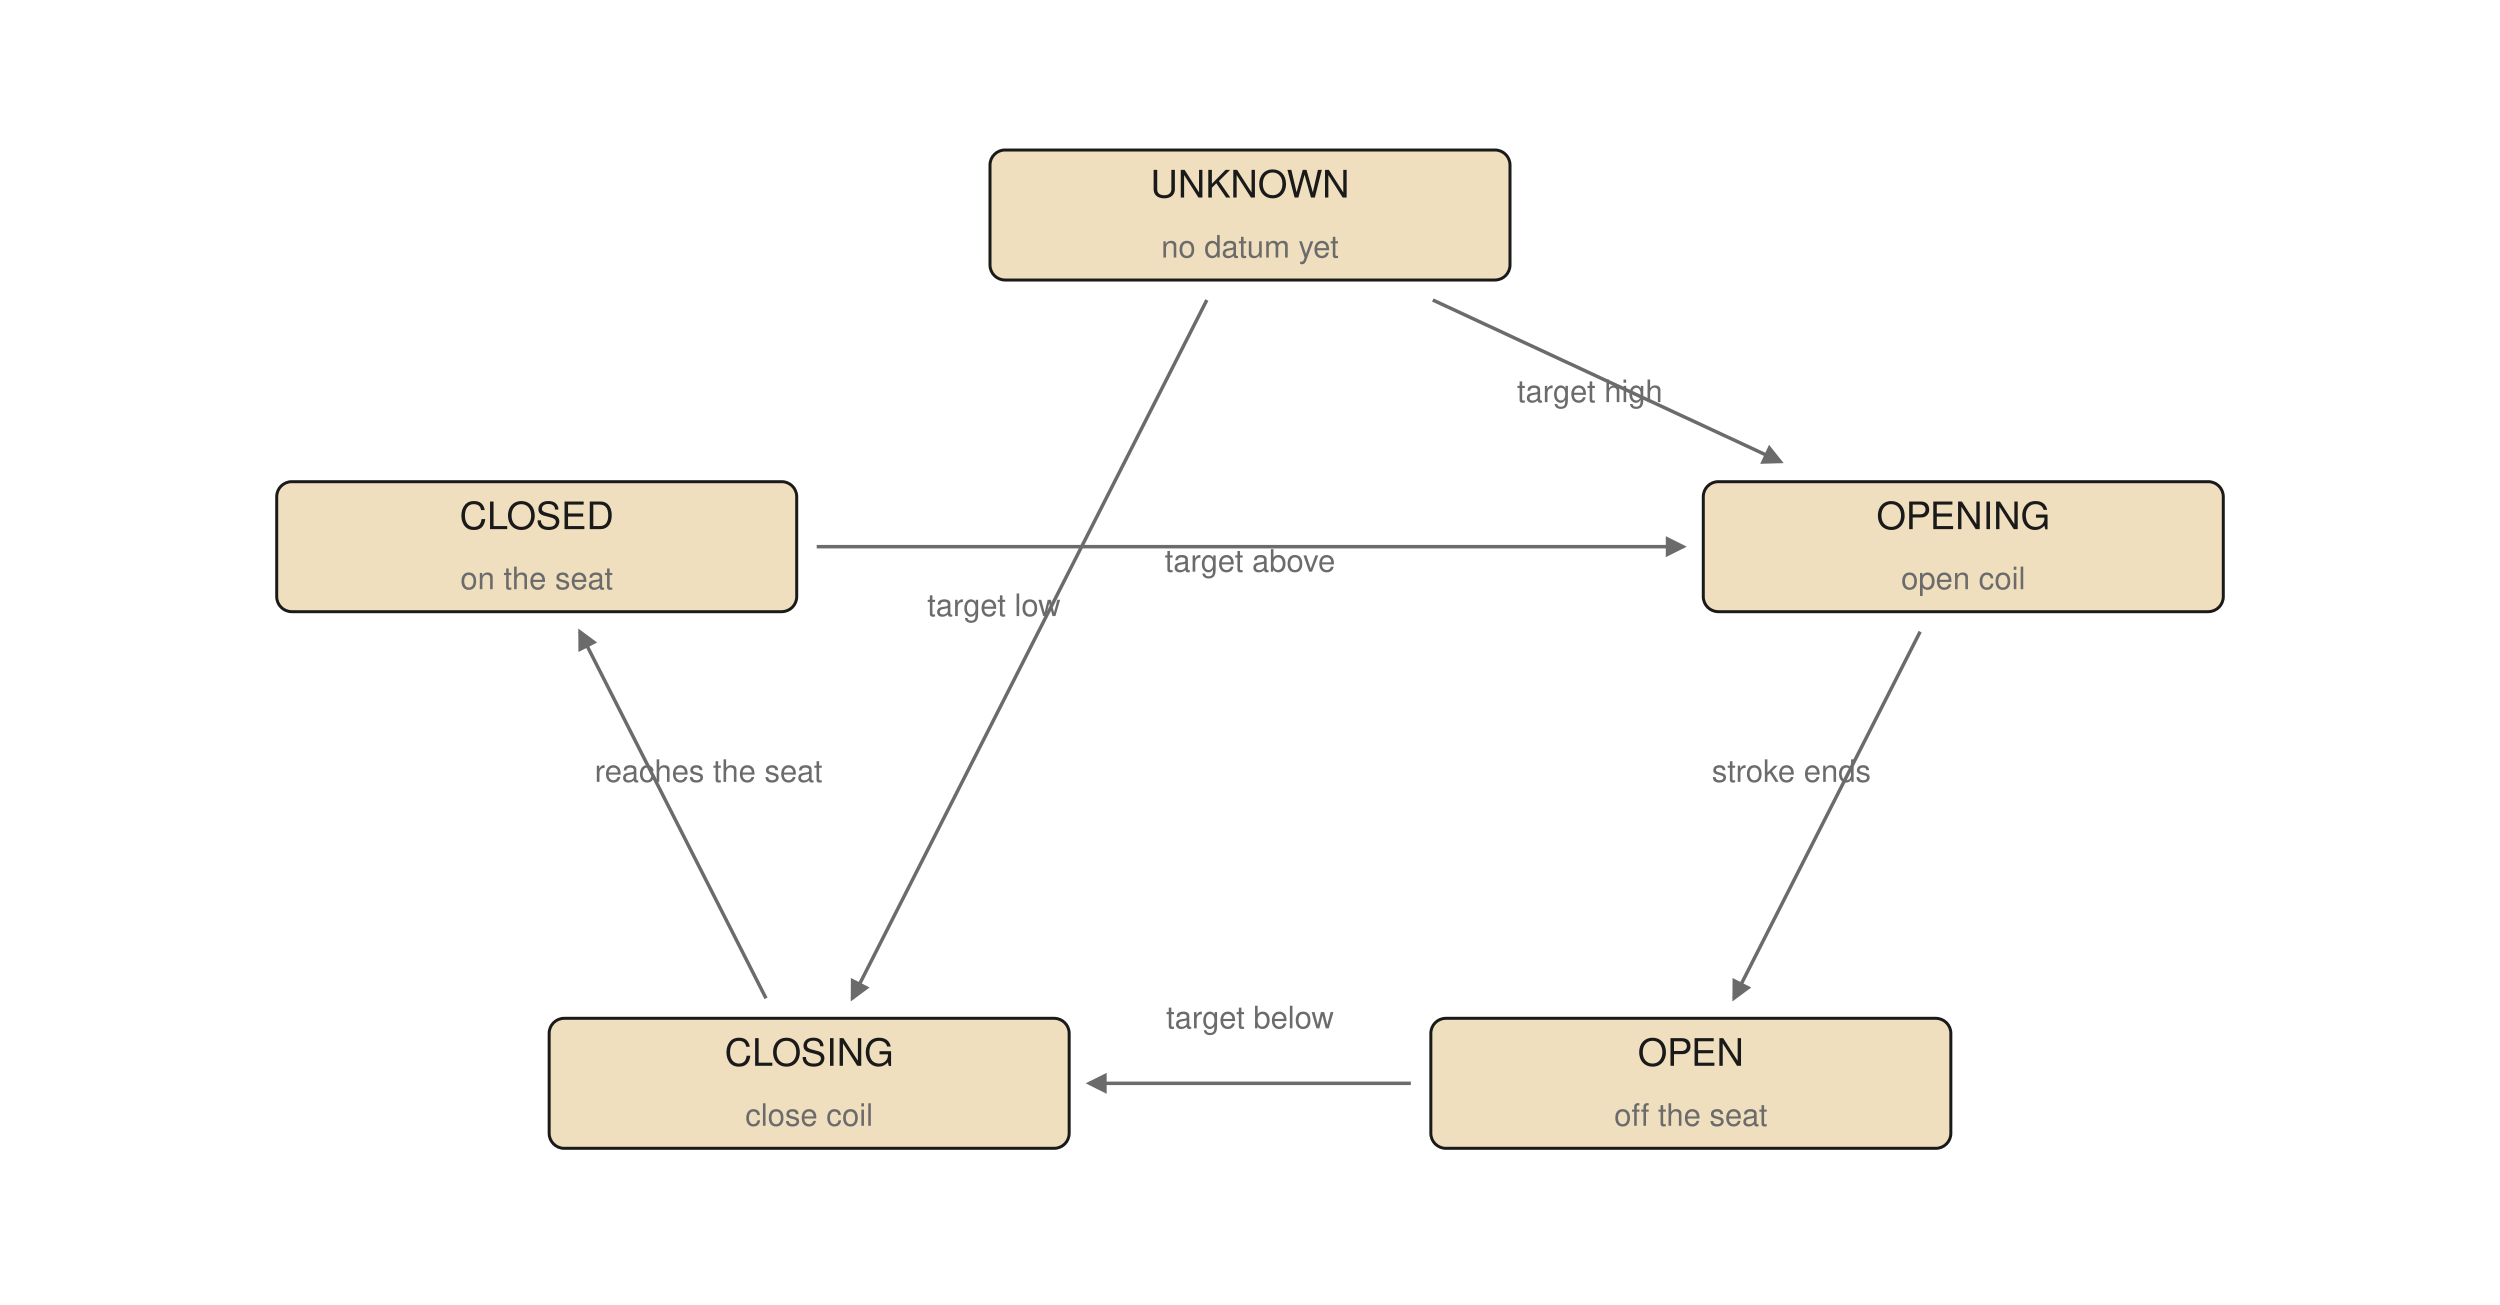
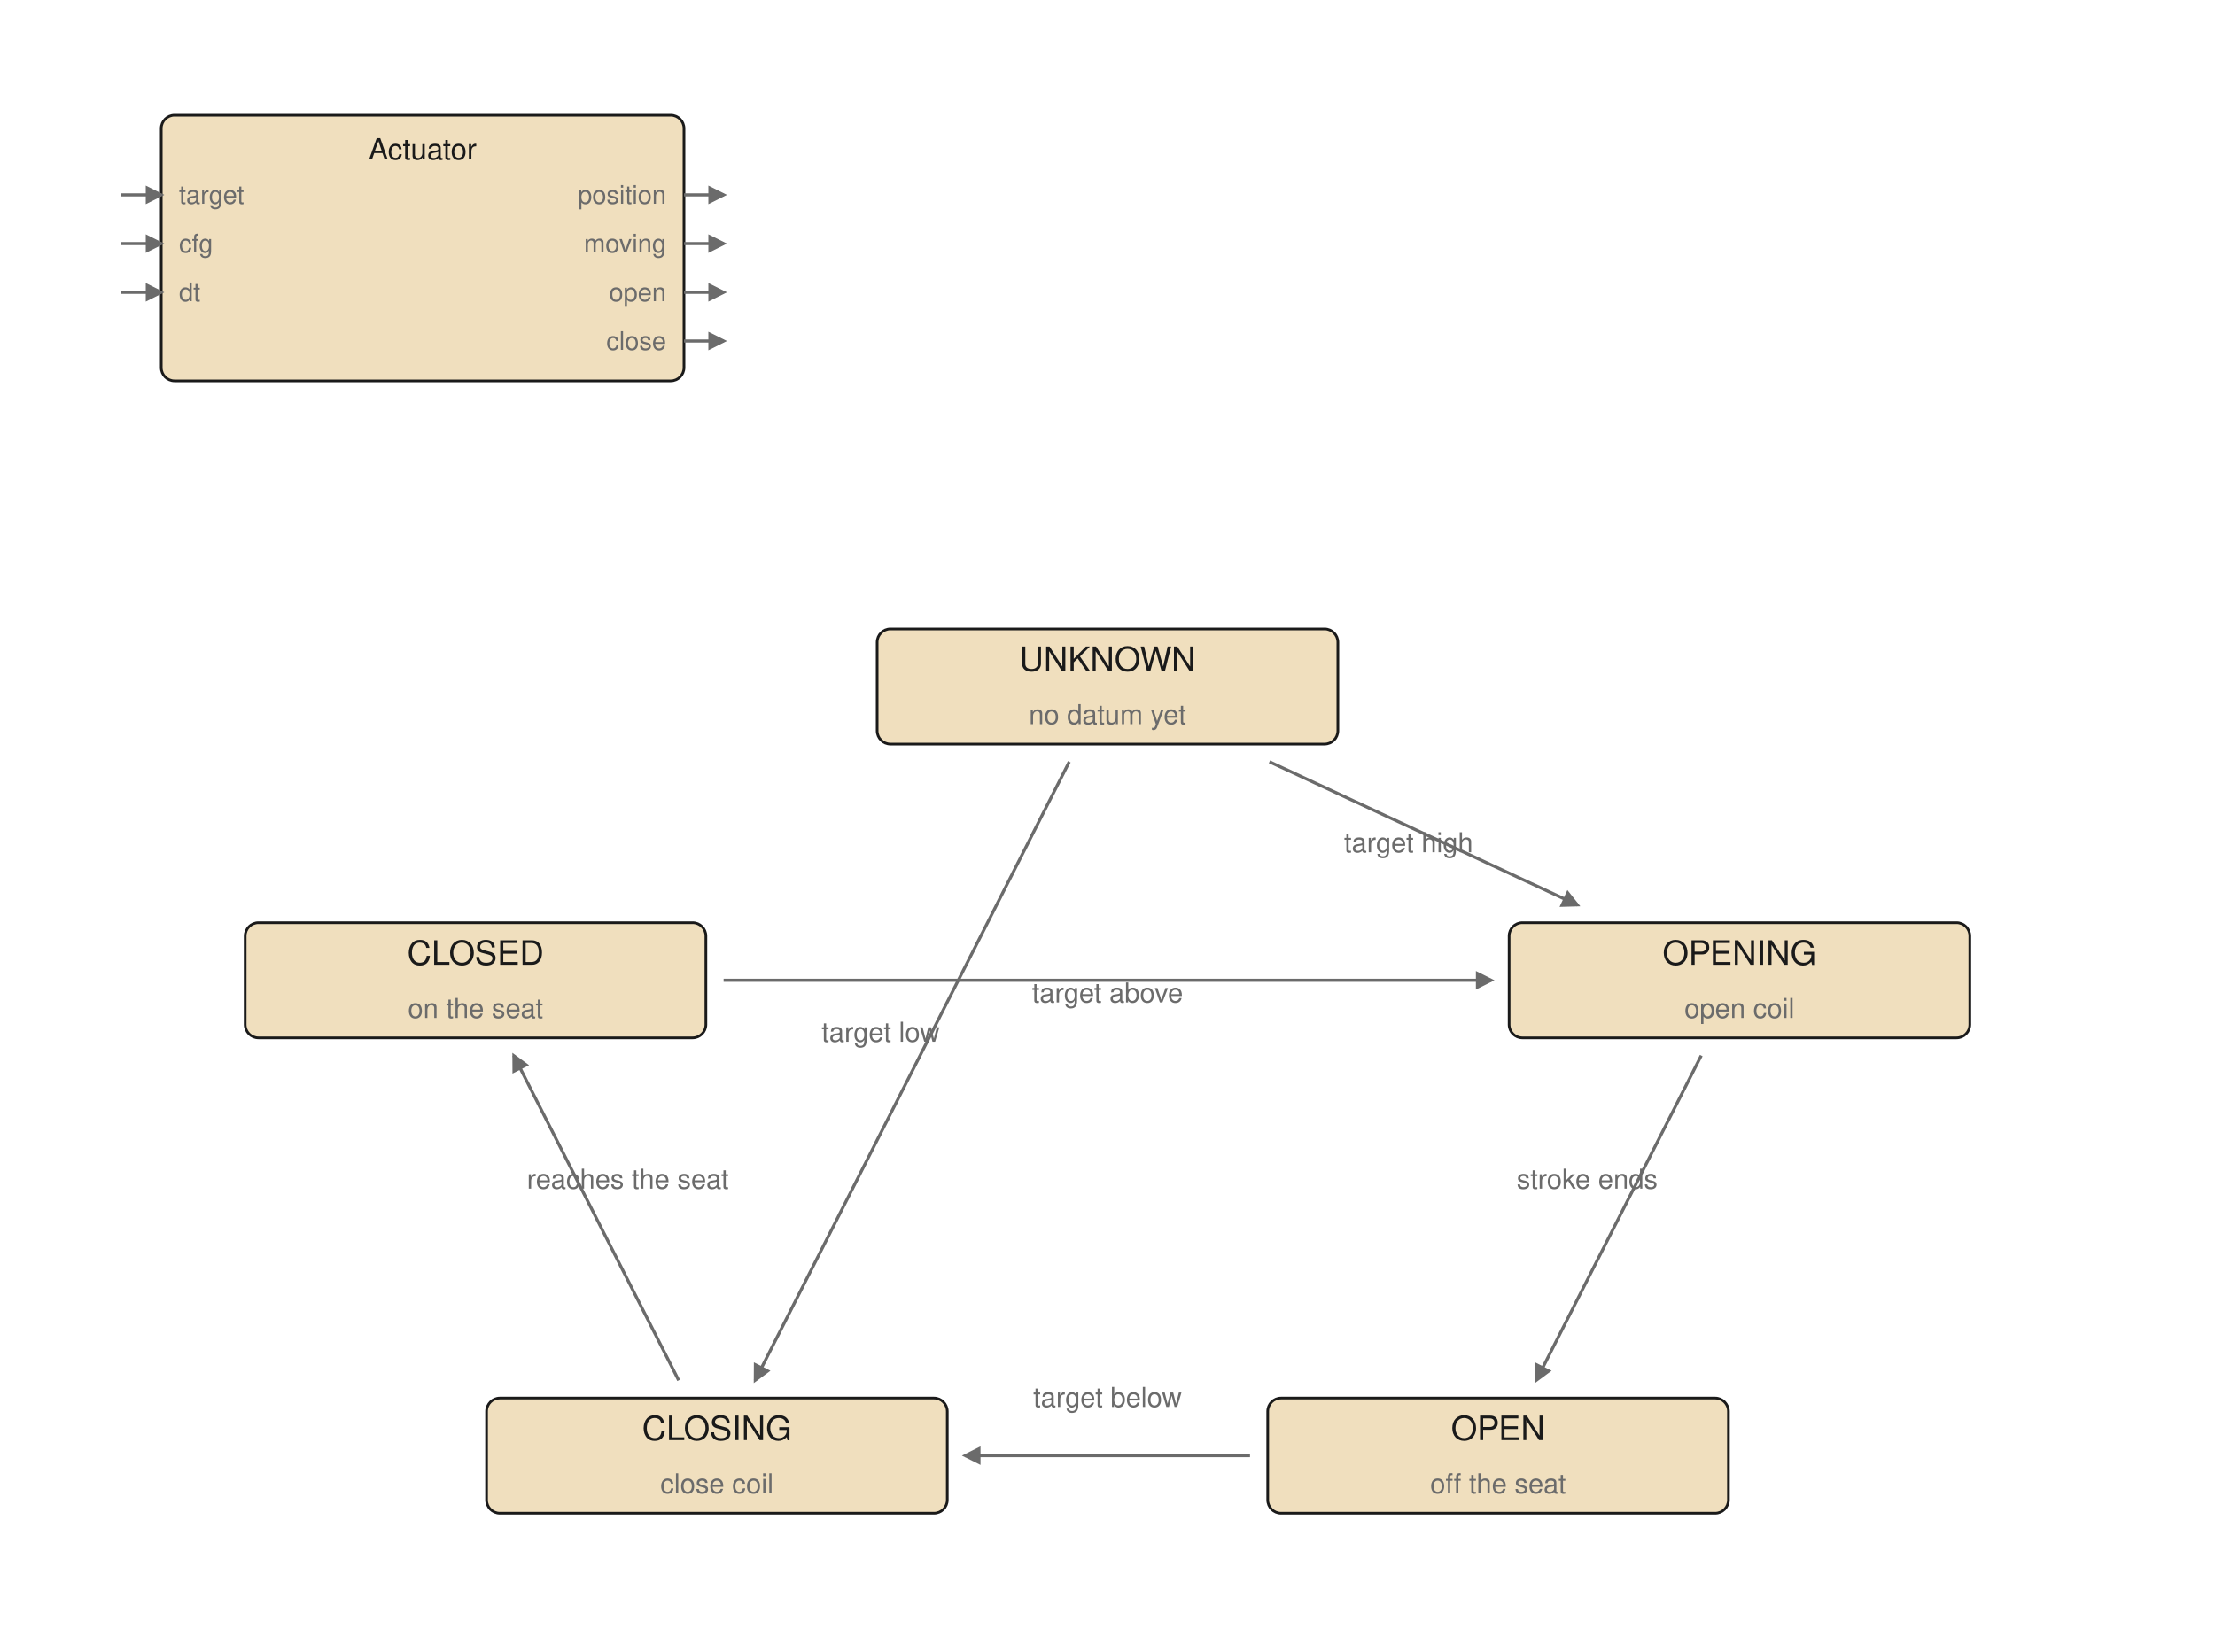
- <svg xmlns="http://www.w3.org/2000/svg" width="500" height="261" viewBox="0 0 500 261" style="max-width:100%;height:auto" content="&lt;mxfile host=&quot;app.diagrams.net&quot; type=&quot;device&quot;&gt;&lt;diagram id=&quot;block_Actuator&quot; name=&quot;block_Actuator&quot;&gt;&lt;mxGraphModel dx=&quot;500&quot; dy=&quot;261&quot; grid=&quot;0&quot; gridSize=&quot;10&quot; guides=&quot;1&quot; tooltips=&quot;1&quot; connect=&quot;1&quot; arrows=&quot;1&quot; fold=&quot;1&quot; page=&quot;1&quot; pageScale=&quot;1&quot; pageWidth=&quot;500&quot; pageHeight=&quot;261&quot; math=&quot;0&quot; shadow=&quot;0&quot;&gt;&lt;root&gt;&lt;mxCell id=&quot;0&quot;/&gt;&lt;mxCell id=&quot;1&quot; parent=&quot;0&quot;/&gt;&lt;mxCell id=&quot;n2&quot; value=&quot;UNKNOWN&quot; style=&quot;rounded=1;fillColor=#f0dfbe;strokeColor=#1a1a1a;whiteSpace=wrap;html=1;fontSize=8&quot; vertex=&quot;1&quot; parent=&quot;1&quot;&gt;&lt;mxGeometry x=&quot;198.0&quot; y=&quot;30.0&quot; width=&quot;104&quot; height=&quot;26&quot; as=&quot;geometry&quot;/&gt;&lt;/mxCell&gt;&lt;mxCell id=&quot;n3&quot; value=&quot;OPENING&quot; style=&quot;rounded=1;fillColor=#f0dfbe;strokeColor=#1a1a1a;whiteSpace=wrap;html=1;fontSize=8&quot; vertex=&quot;1&quot; parent=&quot;1&quot;&gt;&lt;mxGeometry x=&quot;340.658&quot; y=&quot;96.334&quot; width=&quot;104&quot; height=&quot;26&quot; as=&quot;geometry&quot;/&gt;&lt;/mxCell&gt;&lt;mxCell id=&quot;n4&quot; value=&quot;OPEN&quot; style=&quot;rounded=1;fillColor=#f0dfbe;strokeColor=#1a1a1a;whiteSpace=wrap;html=1;fontSize=8&quot; vertex=&quot;1&quot; parent=&quot;1&quot;&gt;&lt;mxGeometry x=&quot;286.168&quot; y=&quot;203.666&quot; width=&quot;104&quot; height=&quot;26&quot; as=&quot;geometry&quot;/&gt;&lt;/mxCell&gt;&lt;mxCell id=&quot;n5&quot; value=&quot;CLOSING&quot; style=&quot;rounded=1;fillColor=#f0dfbe;strokeColor=#1a1a1a;whiteSpace=wrap;html=1;fontSize=8&quot; vertex=&quot;1&quot; parent=&quot;1&quot;&gt;&lt;mxGeometry x=&quot;109.832&quot; y=&quot;203.666&quot; width=&quot;104&quot; height=&quot;26&quot; as=&quot;geometry&quot;/&gt;&lt;/mxCell&gt;&lt;mxCell id=&quot;n6&quot; value=&quot;CLOSED&quot; style=&quot;rounded=1;fillColor=#f0dfbe;strokeColor=#1a1a1a;whiteSpace=wrap;html=1;fontSize=8&quot; vertex=&quot;1&quot; parent=&quot;1&quot;&gt;&lt;mxGeometry x=&quot;55.342&quot; y=&quot;96.334&quot; width=&quot;104&quot; height=&quot;26&quot; as=&quot;geometry&quot;/&gt;&lt;/mxCell&gt;&lt;mxCell id=&quot;e7&quot; value=&quot;&quot; style=&quot;edgeStyle=none;html=1;strokeColor=#6b6b6b;endArrow=block&quot; edge=&quot;1&quot; parent=&quot;1&quot;&gt;&lt;mxGeometry relative=&quot;1&quot; as=&quot;geometry&quot;&gt;&lt;mxPoint x=&quot;286.56&quot; y=&quot;60.0&quot; as=&quot;sourcePoint&quot;/&gt;&lt;mxPoint x=&quot;356.098&quot; y=&quot;92.334&quot; as=&quot;targetPoint&quot;/&gt;&lt;/mxGeometry&gt;&lt;/mxCell&gt;&lt;mxCell id=&quot;n8&quot; value=&quot;target high&quot; style=&quot;text;html=1;fontSize=6;fontColor=#6b6b6b;align=center&quot; vertex=&quot;1&quot; parent=&quot;1&quot;&gt;&lt;mxGeometry x=&quot;317.956&quot; y=&quot;74.221&quot; width=&quot;55&quot; height=&quot;10.2&quot; as=&quot;geometry&quot;/&gt;&lt;/mxCell&gt;&lt;mxCell id=&quot;e9&quot; value=&quot;&quot; style=&quot;edgeStyle=none;html=1;strokeColor=#6b6b6b;endArrow=block&quot; edge=&quot;1&quot; parent=&quot;1&quot;&gt;&lt;mxGeometry relative=&quot;1&quot; as=&quot;geometry&quot;&gt;&lt;mxPoint x=&quot;241.369&quot; y=&quot;60.0&quot; as=&quot;sourcePoint&quot;/&gt;&lt;mxPoint x=&quot;170.463&quot; y=&quot;199.666&quot; as=&quot;targetPoint&quot;/&gt;&lt;/mxGeometry&gt;&lt;/mxCell&gt;&lt;mxCell id=&quot;n10&quot; value=&quot;target low&quot; style=&quot;text;html=1;fontSize=6;fontColor=#6b6b6b;align=center&quot; vertex=&quot;1&quot; parent=&quot;1&quot;&gt;&lt;mxGeometry x=&quot;198.783&quot; y=&quot;117.011&quot; width=&quot;50&quot; height=&quot;10.2&quot; as=&quot;geometry&quot;/&gt;&lt;/mxCell&gt;&lt;mxCell id=&quot;e11&quot; value=&quot;&quot; style=&quot;edgeStyle=none;html=1;strokeColor=#6b6b6b;endArrow=block&quot; edge=&quot;1&quot; parent=&quot;1&quot;&gt;&lt;mxGeometry relative=&quot;1&quot; as=&quot;geometry&quot;&gt;&lt;mxPoint x=&quot;384.028&quot; y=&quot;126.334&quot; as=&quot;sourcePoint&quot;/&gt;&lt;mxPoint x=&quot;346.798&quot; y=&quot;199.666&quot; as=&quot;targetPoint&quot;/&gt;&lt;/mxGeometry&gt;&lt;/mxCell&gt;&lt;mxCell id=&quot;n12&quot; value=&quot;stroke ends&quot; style=&quot;text;html=1;fontSize=6;fontColor=#6b6b6b;align=center&quot; vertex=&quot;1&quot; parent=&quot;1&quot;&gt;&lt;mxGeometry x=&quot;358.28&quot; y=&quot;150.178&quot; width=&quot;55&quot; height=&quot;10.2&quot; as=&quot;geometry&quot;/&gt;&lt;/mxCell&gt;&lt;mxCell id=&quot;e13&quot; value=&quot;&quot; style=&quot;edgeStyle=none;html=1;strokeColor=#6b6b6b;endArrow=block&quot; edge=&quot;1&quot; parent=&quot;1&quot;&gt;&lt;mxGeometry relative=&quot;1&quot; as=&quot;geometry&quot;&gt;&lt;mxPoint x=&quot;282.168&quot; y=&quot;216.666&quot; as=&quot;sourcePoint&quot;/&gt;&lt;mxPoint x=&quot;217.832&quot; y=&quot;216.666&quot; as=&quot;targetPoint&quot;/&gt;&lt;/mxGeometry&gt;&lt;/mxCell&gt;&lt;mxCell id=&quot;n14&quot; value=&quot;target below&quot; style=&quot;text;html=1;fontSize=6;fontColor=#6b6b6b;align=center&quot; vertex=&quot;1&quot; parent=&quot;1&quot;&gt;&lt;mxGeometry x=&quot;250&quot; y=&quot;199.466&quot; width=&quot;60&quot; height=&quot;10.2&quot; as=&quot;geometry&quot;/&gt;&lt;/mxCell&gt;&lt;mxCell id=&quot;e15&quot; value=&quot;&quot; style=&quot;edgeStyle=none;html=1;strokeColor=#6b6b6b;endArrow=block&quot; edge=&quot;1&quot; parent=&quot;1&quot;&gt;&lt;mxGeometry relative=&quot;1&quot; as=&quot;geometry&quot;&gt;&lt;mxPoint x=&quot;153.202&quot; y=&quot;199.666&quot; as=&quot;sourcePoint&quot;/&gt;&lt;mxPoint x=&quot;115.972&quot; y=&quot;126.334&quot; as=&quot;targetPoint&quot;/&gt;&lt;/mxGeometry&gt;&lt;/mxCell&gt;&lt;mxCell id=&quot;n16&quot; value=&quot;reaches the seat&quot; style=&quot;text;html=1;fontSize=6;fontColor=#6b6b6b;align=center&quot; vertex=&quot;1&quot; parent=&quot;1&quot;&gt;&lt;mxGeometry x=&quot;141.72&quot; y=&quot;150.178&quot; width=&quot;80&quot; height=&quot;10.2&quot; as=&quot;geometry&quot;/&gt;&lt;/mxCell&gt;&lt;mxCell id=&quot;e17&quot; value=&quot;&quot; style=&quot;edgeStyle=none;html=1;strokeColor=#6b6b6b;endArrow=block&quot; edge=&quot;1&quot; parent=&quot;1&quot;&gt;&lt;mxGeometry relative=&quot;1&quot; as=&quot;geometry&quot;&gt;&lt;mxPoint x=&quot;163.342&quot; y=&quot;109.334&quot; as=&quot;sourcePoint&quot;/&gt;&lt;mxPoint x=&quot;336.658&quot; y=&quot;109.334&quot; as=&quot;targetPoint&quot;/&gt;&lt;/mxGeometry&gt;&lt;/mxCell&gt;&lt;mxCell id=&quot;n18&quot; value=&quot;target above&quot; style=&quot;text;html=1;fontSize=6;fontColor=#6b6b6b;align=center&quot; vertex=&quot;1&quot; parent=&quot;1&quot;&gt;&lt;mxGeometry x=&quot;250&quot; y=&quot;108.134&quot; width=&quot;60&quot; height=&quot;10.2&quot; as=&quot;geometry&quot;/&gt;&lt;/mxCell&gt;&lt;/root&gt;&lt;/mxGraphModel&gt;&lt;/diagram&gt;&lt;/mxfile&gt;">
+ <svg xmlns="http://www.w3.org/2000/svg" width="500" height="373.0" viewBox="0 0 500 373.0" style="max-width:100%;height:auto" content="&lt;mxfile host=&quot;app.diagrams.net&quot; type=&quot;device&quot;&gt;&lt;diagram id=&quot;block_Actuator&quot; name=&quot;block_Actuator&quot;&gt;&lt;mxGraphModel dx=&quot;500&quot; dy=&quot;373.0&quot; grid=&quot;0&quot; gridSize=&quot;10&quot; guides=&quot;1&quot; tooltips=&quot;1&quot; connect=&quot;1&quot; arrows=&quot;1&quot; fold=&quot;1&quot; page=&quot;1&quot; pageScale=&quot;1&quot; pageWidth=&quot;500&quot; pageHeight=&quot;373.0&quot; math=&quot;0&quot; shadow=&quot;0&quot;&gt;&lt;root&gt;&lt;mxCell id=&quot;0&quot;/&gt;&lt;mxCell id=&quot;1&quot; parent=&quot;0&quot;/&gt;&lt;mxCell id=&quot;n2&quot; value=&quot;&quot; style=&quot;rounded=1;fillColor=#f0dfbe;strokeColor=#1a1a1a;whiteSpace=wrap;html=1;fontSize=8&quot; vertex=&quot;1&quot; parent=&quot;1&quot;&gt;&lt;mxGeometry x=&quot;36.4&quot; y=&quot;26.0&quot; width=&quot;118.0&quot; height=&quot;60&quot; as=&quot;geometry&quot;/&gt;&lt;/mxCell&gt;&lt;mxCell id=&quot;n3&quot; value=&quot;Actuator&quot; style=&quot;text;html=1;fontSize=6;fontColor=#1a1a1a;align=center&quot; vertex=&quot;1&quot; parent=&quot;1&quot;&gt;&lt;mxGeometry x=&quot;95.4&quot; y=&quot;29.4&quot; width=&quot;40&quot; height=&quot;10.6&quot; as=&quot;geometry&quot;/&gt;&lt;/mxCell&gt;&lt;mxCell id=&quot;n4&quot; value=&quot;target&quot; style=&quot;text;html=1;fontSize=5;fontColor=#6b6b6b;align=left&quot; vertex=&quot;1&quot; parent=&quot;1&quot;&gt;&lt;mxGeometry x=&quot;40.4&quot; y=&quot;40.2&quot; width=&quot;40&quot; height=&quot;9.8&quot; as=&quot;geometry&quot;/&gt;&lt;/mxCell&gt;&lt;mxCell id=&quot;e5&quot; value=&quot;&quot; style=&quot;edgeStyle=none;html=1;strokeColor=#6b6b6b;endArrow=block&quot; edge=&quot;1&quot; parent=&quot;1&quot;&gt;&lt;mxGeometry relative=&quot;1&quot; as=&quot;geometry&quot;&gt;&lt;mxPoint x=&quot;27.4&quot; y=&quot;44.0&quot; as=&quot;sourcePoint&quot;/&gt;&lt;mxPoint x=&quot;36.4&quot; y=&quot;44.0&quot; as=&quot;targetPoint&quot;/&gt;&lt;/mxGeometry&gt;&lt;/mxCell&gt;&lt;mxCell id=&quot;n6&quot; value=&quot;cfg&quot; style=&quot;text;html=1;fontSize=5;fontColor=#6b6b6b;align=left&quot; vertex=&quot;1&quot; parent=&quot;1&quot;&gt;&lt;mxGeometry x=&quot;40.4&quot; y=&quot;51.2&quot; width=&quot;40&quot; height=&quot;9.8&quot; as=&quot;geometry&quot;/&gt;&lt;/mxCell&gt;&lt;mxCell id=&quot;e7&quot; value=&quot;&quot; style=&quot;edgeStyle=none;html=1;strokeColor=#6b6b6b;endArrow=block&quot; edge=&quot;1&quot; parent=&quot;1&quot;&gt;&lt;mxGeometry relative=&quot;1&quot; as=&quot;geometry&quot;&gt;&lt;mxPoint x=&quot;27.4&quot; y=&quot;55.0&quot; as=&quot;sourcePoint&quot;/&gt;&lt;mxPoint x=&quot;36.4&quot; y=&quot;55.0&quot; as=&quot;targetPoint&quot;/&gt;&lt;/mxGeometry&gt;&lt;/mxCell&gt;&lt;mxCell id=&quot;n8&quot; value=&quot;dt&quot; style=&quot;text;html=1;fontSize=5;fontColor=#6b6b6b;align=left&quot; vertex=&quot;1&quot; parent=&quot;1&quot;&gt;&lt;mxGeometry x=&quot;40.4&quot; y=&quot;62.2&quot; width=&quot;40&quot; height=&quot;9.8&quot; as=&quot;geometry&quot;/&gt;&lt;/mxCell&gt;&lt;mxCell id=&quot;e9&quot; value=&quot;&quot; style=&quot;edgeStyle=none;html=1;strokeColor=#6b6b6b;endArrow=block&quot; edge=&quot;1&quot; parent=&quot;1&quot;&gt;&lt;mxGeometry relative=&quot;1&quot; as=&quot;geometry&quot;&gt;&lt;mxPoint x=&quot;27.4&quot; y=&quot;66.0&quot; as=&quot;sourcePoint&quot;/&gt;&lt;mxPoint x=&quot;36.4&quot; y=&quot;66.0&quot; as=&quot;targetPoint&quot;/&gt;&lt;/mxGeometry&gt;&lt;/mxCell&gt;&lt;mxCell id=&quot;n10&quot; value=&quot;position&quot; style=&quot;text;html=1;fontSize=5;fontColor=#6b6b6b;align=left&quot; vertex=&quot;1&quot; parent=&quot;1&quot;&gt;&lt;mxGeometry x=&quot;150.4&quot; y=&quot;40.2&quot; width=&quot;40&quot; height=&quot;9.8&quot; as=&quot;geometry&quot;/&gt;&lt;/mxCell&gt;&lt;mxCell id=&quot;e11&quot; value=&quot;&quot; style=&quot;edgeStyle=none;html=1;strokeColor=#6b6b6b;endArrow=block&quot; edge=&quot;1&quot; parent=&quot;1&quot;&gt;&lt;mxGeometry relative=&quot;1&quot; as=&quot;geometry&quot;&gt;&lt;mxPoint x=&quot;154.4&quot; y=&quot;44.0&quot; as=&quot;sourcePoint&quot;/&gt;&lt;mxPoint x=&quot;163.4&quot; y=&quot;44.0&quot; as=&quot;targetPoint&quot;/&gt;&lt;/mxGeometry&gt;&lt;/mxCell&gt;&lt;mxCell id=&quot;n12&quot; value=&quot;moving&quot; style=&quot;text;html=1;fontSize=5;fontColor=#6b6b6b;align=left&quot; vertex=&quot;1&quot; parent=&quot;1&quot;&gt;&lt;mxGeometry x=&quot;150.4&quot; y=&quot;51.2&quot; width=&quot;40&quot; height=&quot;9.8&quot; as=&quot;geometry&quot;/&gt;&lt;/mxCell&gt;&lt;mxCell id=&quot;e13&quot; value=&quot;&quot; style=&quot;edgeStyle=none;html=1;strokeColor=#6b6b6b;endArrow=block&quot; edge=&quot;1&quot; parent=&quot;1&quot;&gt;&lt;mxGeometry relative=&quot;1&quot; as=&quot;geometry&quot;&gt;&lt;mxPoint x=&quot;154.4&quot; y=&quot;55.0&quot; as=&quot;sourcePoint&quot;/&gt;&lt;mxPoint x=&quot;163.4&quot; y=&quot;55.0&quot; as=&quot;targetPoint&quot;/&gt;&lt;/mxGeometry&gt;&lt;/mxCell&gt;&lt;mxCell id=&quot;n14&quot; value=&quot;open&quot; style=&quot;text;html=1;fontSize=5;fontColor=#6b6b6b;align=left&quot; vertex=&quot;1&quot; parent=&quot;1&quot;&gt;&lt;mxGeometry x=&quot;150.4&quot; y=&quot;62.2&quot; width=&quot;40&quot; height=&quot;9.8&quot; as=&quot;geometry&quot;/&gt;&lt;/mxCell&gt;&lt;mxCell id=&quot;e15&quot; value=&quot;&quot; style=&quot;edgeStyle=none;html=1;strokeColor=#6b6b6b;endArrow=block&quot; edge=&quot;1&quot; parent=&quot;1&quot;&gt;&lt;mxGeometry relative=&quot;1&quot; as=&quot;geometry&quot;&gt;&lt;mxPoint x=&quot;154.4&quot; y=&quot;66.0&quot; as=&quot;sourcePoint&quot;/&gt;&lt;mxPoint x=&quot;163.4&quot; y=&quot;66.0&quot; as=&quot;targetPoint&quot;/&gt;&lt;/mxGeometry&gt;&lt;/mxCell&gt;&lt;mxCell id=&quot;n16&quot; value=&quot;close&quot; style=&quot;text;html=1;fontSize=5;fontColor=#6b6b6b;align=left&quot; vertex=&quot;1&quot; parent=&quot;1&quot;&gt;&lt;mxGeometry x=&quot;150.4&quot; y=&quot;73.2&quot; width=&quot;40&quot; height=&quot;9.8&quot; as=&quot;geometry&quot;/&gt;&lt;/mxCell&gt;&lt;mxCell id=&quot;e17&quot; value=&quot;&quot; style=&quot;edgeStyle=none;html=1;strokeColor=#6b6b6b;endArrow=block&quot; edge=&quot;1&quot; parent=&quot;1&quot;&gt;&lt;mxGeometry relative=&quot;1&quot; as=&quot;geometry&quot;&gt;&lt;mxPoint x=&quot;154.4&quot; y=&quot;77.0&quot; as=&quot;sourcePoint&quot;/&gt;&lt;mxPoint x=&quot;163.4&quot; y=&quot;77.0&quot; as=&quot;targetPoint&quot;/&gt;&lt;/mxGeometry&gt;&lt;/mxCell&gt;&lt;mxCell id=&quot;n18&quot; value=&quot;UNKNOWN&quot; style=&quot;rounded=1;fillColor=#f0dfbe;strokeColor=#1a1a1a;whiteSpace=wrap;html=1;fontSize=8&quot; vertex=&quot;1&quot; parent=&quot;1&quot;&gt;&lt;mxGeometry x=&quot;198.0&quot; y=&quot;142.0&quot; width=&quot;104&quot; height=&quot;26&quot; as=&quot;geometry&quot;/&gt;&lt;/mxCell&gt;&lt;mxCell id=&quot;n19&quot; value=&quot;OPENING&quot; style=&quot;rounded=1;fillColor=#f0dfbe;strokeColor=#1a1a1a;whiteSpace=wrap;html=1;fontSize=8&quot; vertex=&quot;1&quot; parent=&quot;1&quot;&gt;&lt;mxGeometry x=&quot;340.658&quot; y=&quot;208.334&quot; width=&quot;104&quot; height=&quot;26&quot; as=&quot;geometry&quot;/&gt;&lt;/mxCell&gt;&lt;mxCell id=&quot;n20&quot; value=&quot;OPEN&quot; style=&quot;rounded=1;fillColor=#f0dfbe;strokeColor=#1a1a1a;whiteSpace=wrap;html=1;fontSize=8&quot; vertex=&quot;1&quot; parent=&quot;1&quot;&gt;&lt;mxGeometry x=&quot;286.168&quot; y=&quot;315.666&quot; width=&quot;104&quot; height=&quot;26&quot; as=&quot;geometry&quot;/&gt;&lt;/mxCell&gt;&lt;mxCell id=&quot;n21&quot; value=&quot;CLOSING&quot; style=&quot;rounded=1;fillColor=#f0dfbe;strokeColor=#1a1a1a;whiteSpace=wrap;html=1;fontSize=8&quot; vertex=&quot;1&quot; parent=&quot;1&quot;&gt;&lt;mxGeometry x=&quot;109.832&quot; y=&quot;315.666&quot; width=&quot;104&quot; height=&quot;26&quot; as=&quot;geometry&quot;/&gt;&lt;/mxCell&gt;&lt;mxCell id=&quot;n22&quot; value=&quot;CLOSED&quot; style=&quot;rounded=1;fillColor=#f0dfbe;strokeColor=#1a1a1a;whiteSpace=wrap;html=1;fontSize=8&quot; vertex=&quot;1&quot; parent=&quot;1&quot;&gt;&lt;mxGeometry x=&quot;55.342&quot; y=&quot;208.334&quot; width=&quot;104&quot; height=&quot;26&quot; as=&quot;geometry&quot;/&gt;&lt;/mxCell&gt;&lt;mxCell id=&quot;e23&quot; value=&quot;&quot; style=&quot;edgeStyle=none;html=1;strokeColor=#6b6b6b;endArrow=block&quot; edge=&quot;1&quot; parent=&quot;1&quot;&gt;&lt;mxGeometry relative=&quot;1&quot; as=&quot;geometry&quot;&gt;&lt;mxPoint x=&quot;286.56&quot; y=&quot;172.0&quot; as=&quot;sourcePoint&quot;/&gt;&lt;mxPoint x=&quot;356.098&quot; y=&quot;204.334&quot; as=&quot;targetPoint&quot;/&gt;&lt;/mxGeometry&gt;&lt;/mxCell&gt;&lt;mxCell id=&quot;n24&quot; value=&quot;target high&quot; style=&quot;text;html=1;fontSize=6;fontColor=#6b6b6b;align=center&quot; vertex=&quot;1&quot; parent=&quot;1&quot;&gt;&lt;mxGeometry x=&quot;317.956&quot; y=&quot;186.221&quot; width=&quot;55&quot; height=&quot;10.2&quot; as=&quot;geometry&quot;/&gt;&lt;/mxCell&gt;&lt;mxCell id=&quot;e25&quot; value=&quot;&quot; style=&quot;edgeStyle=none;html=1;strokeColor=#6b6b6b;endArrow=block&quot; edge=&quot;1&quot; parent=&quot;1&quot;&gt;&lt;mxGeometry relative=&quot;1&quot; as=&quot;geometry&quot;&gt;&lt;mxPoint x=&quot;241.369&quot; y=&quot;172.0&quot; as=&quot;sourcePoint&quot;/&gt;&lt;mxPoint x=&quot;170.463&quot; y=&quot;311.666&quot; as=&quot;targetPoint&quot;/&gt;&lt;/mxGeometry&gt;&lt;/mxCell&gt;&lt;mxCell id=&quot;n26&quot; value=&quot;target low&quot; style=&quot;text;html=1;fontSize=6;fontColor=#6b6b6b;align=center&quot; vertex=&quot;1&quot; parent=&quot;1&quot;&gt;&lt;mxGeometry x=&quot;198.783&quot; y=&quot;229.011&quot; width=&quot;50&quot; height=&quot;10.2&quot; as=&quot;geometry&quot;/&gt;&lt;/mxCell&gt;&lt;mxCell id=&quot;e27&quot; value=&quot;&quot; style=&quot;edgeStyle=none;html=1;strokeColor=#6b6b6b;endArrow=block&quot; edge=&quot;1&quot; parent=&quot;1&quot;&gt;&lt;mxGeometry relative=&quot;1&quot; as=&quot;geometry&quot;&gt;&lt;mxPoint x=&quot;384.028&quot; y=&quot;238.334&quot; as=&quot;sourcePoint&quot;/&gt;&lt;mxPoint x=&quot;346.798&quot; y=&quot;311.666&quot; as=&quot;targetPoint&quot;/&gt;&lt;/mxGeometry&gt;&lt;/mxCell&gt;&lt;mxCell id=&quot;n28&quot; value=&quot;stroke ends&quot; style=&quot;text;html=1;fontSize=6;fontColor=#6b6b6b;align=center&quot; vertex=&quot;1&quot; parent=&quot;1&quot;&gt;&lt;mxGeometry x=&quot;358.28&quot; y=&quot;262.178&quot; width=&quot;55&quot; height=&quot;10.2&quot; as=&quot;geometry&quot;/&gt;&lt;/mxCell&gt;&lt;mxCell id=&quot;e29&quot; value=&quot;&quot; style=&quot;edgeStyle=none;html=1;strokeColor=#6b6b6b;endArrow=block&quot; edge=&quot;1&quot; parent=&quot;1&quot;&gt;&lt;mxGeometry relative=&quot;1&quot; as=&quot;geometry&quot;&gt;&lt;mxPoint x=&quot;282.168&quot; y=&quot;328.666&quot; as=&quot;sourcePoint&quot;/&gt;&lt;mxPoint x=&quot;217.832&quot; y=&quot;328.666&quot; as=&quot;targetPoint&quot;/&gt;&lt;/mxGeometry&gt;&lt;/mxCell&gt;&lt;mxCell id=&quot;n30&quot; value=&quot;target below&quot; style=&quot;text;html=1;fontSize=6;fontColor=#6b6b6b;align=center&quot; vertex=&quot;1&quot; parent=&quot;1&quot;&gt;&lt;mxGeometry x=&quot;250&quot; y=&quot;311.466&quot; width=&quot;60&quot; height=&quot;10.2&quot; as=&quot;geometry&quot;/&gt;&lt;/mxCell&gt;&lt;mxCell id=&quot;e31&quot; value=&quot;&quot; style=&quot;edgeStyle=none;html=1;strokeColor=#6b6b6b;endArrow=block&quot; edge=&quot;1&quot; parent=&quot;1&quot;&gt;&lt;mxGeometry relative=&quot;1&quot; as=&quot;geometry&quot;&gt;&lt;mxPoint x=&quot;153.202&quot; y=&quot;311.666&quot; as=&quot;sourcePoint&quot;/&gt;&lt;mxPoint x=&quot;115.972&quot; y=&quot;238.334&quot; as=&quot;targetPoint&quot;/&gt;&lt;/mxGeometry&gt;&lt;/mxCell&gt;&lt;mxCell id=&quot;n32&quot; value=&quot;reaches the seat&quot; style=&quot;text;html=1;fontSize=6;fontColor=#6b6b6b;align=center&quot; vertex=&quot;1&quot; parent=&quot;1&quot;&gt;&lt;mxGeometry x=&quot;141.72&quot; y=&quot;262.178&quot; width=&quot;80&quot; height=&quot;10.2&quot; as=&quot;geometry&quot;/&gt;&lt;/mxCell&gt;&lt;mxCell id=&quot;e33&quot; value=&quot;&quot; style=&quot;edgeStyle=none;html=1;strokeColor=#6b6b6b;endArrow=block&quot; edge=&quot;1&quot; parent=&quot;1&quot;&gt;&lt;mxGeometry relative=&quot;1&quot; as=&quot;geometry&quot;&gt;&lt;mxPoint x=&quot;163.342&quot; y=&quot;221.334&quot; as=&quot;sourcePoint&quot;/&gt;&lt;mxPoint x=&quot;336.658&quot; y=&quot;221.334&quot; as=&quot;targetPoint&quot;/&gt;&lt;/mxGeometry&gt;&lt;/mxCell&gt;&lt;mxCell id=&quot;n34&quot; value=&quot;target above&quot; style=&quot;text;html=1;fontSize=6;fontColor=#6b6b6b;align=center&quot; vertex=&quot;1&quot; parent=&quot;1&quot;&gt;&lt;mxGeometry x=&quot;250&quot; y=&quot;220.134&quot; width=&quot;60&quot; height=&quot;10.2&quot; as=&quot;geometry&quot;/&gt;&lt;/mxCell&gt;&lt;/root&gt;&lt;/mxGraphModel&gt;&lt;/diagram&gt;&lt;/mxfile&gt;">
  <defs>
    <marker id="a" markerWidth="6" markerHeight="6" refX="5" refY="3" orient="auto">
      <path d="M0,0 L6,3 L0,6 z" fill="#6b6b6b" />
    </marker>
  </defs>
-   <rect width="500" height="261" fill="#ffffff" />
-   <rect x="198.0" y="30.0" width="104" height="26" rx="3" fill="#f0dfbe" stroke="#1a1a1a" stroke-width="0.6" />
-   <text x="250.0" y="39.5" font-family="Helvetica,Arial,sans-serif" font-size="7.6" fill="#1a1a1a" text-anchor="middle">UNKNOWN</text>
-   <text x="250.0" y="51.5" font-family="Helvetica,Arial,sans-serif" font-size="6.2" fill="#6b6b6b" text-anchor="middle">no datum yet</text>
-   <rect x="340.658" y="96.334" width="104" height="26" rx="3" fill="#f0dfbe" stroke="#1a1a1a" stroke-width="0.6" />
-   <text x="392.658" y="105.834" font-family="Helvetica,Arial,sans-serif" font-size="7.6" fill="#1a1a1a" text-anchor="middle">OPENING</text>
-   <text x="392.658" y="117.834" font-family="Helvetica,Arial,sans-serif" font-size="6.2" fill="#6b6b6b" text-anchor="middle">open coil</text>
-   <rect x="286.168" y="203.666" width="104" height="26" rx="3" fill="#f0dfbe" stroke="#1a1a1a" stroke-width="0.6" />
-   <text x="338.168" y="213.166" font-family="Helvetica,Arial,sans-serif" font-size="7.6" fill="#1a1a1a" text-anchor="middle">OPEN</text>
-   <text x="338.168" y="225.166" font-family="Helvetica,Arial,sans-serif" font-size="6.2" fill="#6b6b6b" text-anchor="middle">off the seat</text>
-   <rect x="109.832" y="203.666" width="104" height="26" rx="3" fill="#f0dfbe" stroke="#1a1a1a" stroke-width="0.6" />
-   <text x="161.832" y="213.166" font-family="Helvetica,Arial,sans-serif" font-size="7.6" fill="#1a1a1a" text-anchor="middle">CLOSING</text>
-   <text x="161.832" y="225.166" font-family="Helvetica,Arial,sans-serif" font-size="6.2" fill="#6b6b6b" text-anchor="middle">close coil</text>
-   <rect x="55.342" y="96.334" width="104" height="26" rx="3" fill="#f0dfbe" stroke="#1a1a1a" stroke-width="0.6" />
-   <text x="107.342" y="105.834" font-family="Helvetica,Arial,sans-serif" font-size="7.6" fill="#1a1a1a" text-anchor="middle">CLOSED</text>
-   <text x="107.342" y="117.834" font-family="Helvetica,Arial,sans-serif" font-size="6.2" fill="#6b6b6b" text-anchor="middle">on the seat</text>
-   <polyline points="286.56,60.0 356.098,92.334" fill="none" stroke="#6b6b6b" stroke-width="0.7" marker-end="url(#a)" />
-   <text x="317.956" y="80.421" font-family="Helvetica,Arial,sans-serif" font-size="6.2" fill="#6b6b6b" text-anchor="middle">target high</text>
-   <polyline points="241.369,60.0 170.463,199.666" fill="none" stroke="#6b6b6b" stroke-width="0.7" marker-end="url(#a)" />
-   <text x="198.783" y="123.211" font-family="Helvetica,Arial,sans-serif" font-size="6.2" fill="#6b6b6b" text-anchor="middle">target low</text>
-   <polyline points="384.028,126.334 346.798,199.666" fill="none" stroke="#6b6b6b" stroke-width="0.7" marker-end="url(#a)" />
-   <text x="358.28" y="156.378" font-family="Helvetica,Arial,sans-serif" font-size="6.2" fill="#6b6b6b" text-anchor="middle">stroke ends</text>
-   <polyline points="282.168,216.666 217.832,216.666" fill="none" stroke="#6b6b6b" stroke-width="0.7" marker-end="url(#a)" />
-   <text x="250" y="205.666" font-family="Helvetica,Arial,sans-serif" font-size="6.2" fill="#6b6b6b" text-anchor="middle">target below</text>
-   <polyline points="153.202,199.666 115.972,126.334" fill="none" stroke="#6b6b6b" stroke-width="0.7" marker-end="url(#a)" />
-   <text x="141.72" y="156.378" font-family="Helvetica,Arial,sans-serif" font-size="6.2" fill="#6b6b6b" text-anchor="middle">reaches the seat</text>
-   <polyline points="163.342,109.334 336.658,109.334" fill="none" stroke="#6b6b6b" stroke-width="0.7" marker-end="url(#a)" />
-   <text x="250" y="114.334" font-family="Helvetica,Arial,sans-serif" font-size="6.2" fill="#6b6b6b" text-anchor="middle">target above</text>
+   <rect width="500" height="373.0" fill="#ffffff" />
+   <rect x="36.4" y="26.0" width="118.0" height="60" rx="3" fill="#f0dfbe" stroke="#1a1a1a" stroke-width="0.6" />
+   <text x="95.4" y="36.0" font-family="Helvetica,Arial,sans-serif" font-size="6.6" fill="#1a1a1a" text-anchor="middle">Actuator</text>
+   <text x="40.4" y="46.0" font-family="Helvetica,Arial,sans-serif" font-size="5.8" fill="#6b6b6b" text-anchor="start">target</text>
+   <polyline points="27.4,44.0 36.4,44.0" fill="none" stroke="#6b6b6b" stroke-width="0.7" marker-end="url(#a)" />
+   <text x="40.4" y="57.0" font-family="Helvetica,Arial,sans-serif" font-size="5.8" fill="#6b6b6b" text-anchor="start">cfg</text>
+   <polyline points="27.4,55.0 36.4,55.0" fill="none" stroke="#6b6b6b" stroke-width="0.7" marker-end="url(#a)" />
+   <text x="40.4" y="68.0" font-family="Helvetica,Arial,sans-serif" font-size="5.8" fill="#6b6b6b" text-anchor="start">dt</text>
+   <polyline points="27.4,66.0 36.4,66.0" fill="none" stroke="#6b6b6b" stroke-width="0.7" marker-end="url(#a)" />
+   <text x="150.4" y="46.0" font-family="Helvetica,Arial,sans-serif" font-size="5.8" fill="#6b6b6b" text-anchor="end">position</text>
+   <polyline points="154.4,44.0 163.4,44.0" fill="none" stroke="#6b6b6b" stroke-width="0.7" marker-end="url(#a)" />
+   <text x="150.4" y="57.0" font-family="Helvetica,Arial,sans-serif" font-size="5.8" fill="#6b6b6b" text-anchor="end">moving</text>
+   <polyline points="154.4,55.0 163.4,55.0" fill="none" stroke="#6b6b6b" stroke-width="0.7" marker-end="url(#a)" />
+   <text x="150.4" y="68.0" font-family="Helvetica,Arial,sans-serif" font-size="5.8" fill="#6b6b6b" text-anchor="end">open</text>
+   <polyline points="154.4,66.0 163.4,66.0" fill="none" stroke="#6b6b6b" stroke-width="0.7" marker-end="url(#a)" />
+   <text x="150.4" y="79.0" font-family="Helvetica,Arial,sans-serif" font-size="5.8" fill="#6b6b6b" text-anchor="end">close</text>
+   <polyline points="154.4,77.0 163.4,77.0" fill="none" stroke="#6b6b6b" stroke-width="0.7" marker-end="url(#a)" />
+   <rect x="198.0" y="142.0" width="104" height="26" rx="3" fill="#f0dfbe" stroke="#1a1a1a" stroke-width="0.6" />
+   <text x="250.0" y="151.5" font-family="Helvetica,Arial,sans-serif" font-size="7.6" fill="#1a1a1a" text-anchor="middle">UNKNOWN</text>
+   <text x="250.0" y="163.5" font-family="Helvetica,Arial,sans-serif" font-size="6.2" fill="#6b6b6b" text-anchor="middle">no datum yet</text>
+   <rect x="340.658" y="208.334" width="104" height="26" rx="3" fill="#f0dfbe" stroke="#1a1a1a" stroke-width="0.6" />
+   <text x="392.658" y="217.834" font-family="Helvetica,Arial,sans-serif" font-size="7.6" fill="#1a1a1a" text-anchor="middle">OPENING</text>
+   <text x="392.658" y="229.834" font-family="Helvetica,Arial,sans-serif" font-size="6.2" fill="#6b6b6b" text-anchor="middle">open coil</text>
+   <rect x="286.168" y="315.666" width="104" height="26" rx="3" fill="#f0dfbe" stroke="#1a1a1a" stroke-width="0.6" />
+   <text x="338.168" y="325.166" font-family="Helvetica,Arial,sans-serif" font-size="7.6" fill="#1a1a1a" text-anchor="middle">OPEN</text>
+   <text x="338.168" y="337.166" font-family="Helvetica,Arial,sans-serif" font-size="6.2" fill="#6b6b6b" text-anchor="middle">off the seat</text>
+   <rect x="109.832" y="315.666" width="104" height="26" rx="3" fill="#f0dfbe" stroke="#1a1a1a" stroke-width="0.6" />
+   <text x="161.832" y="325.166" font-family="Helvetica,Arial,sans-serif" font-size="7.6" fill="#1a1a1a" text-anchor="middle">CLOSING</text>
+   <text x="161.832" y="337.166" font-family="Helvetica,Arial,sans-serif" font-size="6.2" fill="#6b6b6b" text-anchor="middle">close coil</text>
+   <rect x="55.342" y="208.334" width="104" height="26" rx="3" fill="#f0dfbe" stroke="#1a1a1a" stroke-width="0.6" />
+   <text x="107.342" y="217.834" font-family="Helvetica,Arial,sans-serif" font-size="7.6" fill="#1a1a1a" text-anchor="middle">CLOSED</text>
+   <text x="107.342" y="229.834" font-family="Helvetica,Arial,sans-serif" font-size="6.2" fill="#6b6b6b" text-anchor="middle">on the seat</text>
+   <polyline points="286.56,172.0 356.098,204.334" fill="none" stroke="#6b6b6b" stroke-width="0.7" marker-end="url(#a)" />
+   <text x="317.956" y="192.421" font-family="Helvetica,Arial,sans-serif" font-size="6.2" fill="#6b6b6b" text-anchor="middle">target high</text>
+   <polyline points="241.369,172.0 170.463,311.666" fill="none" stroke="#6b6b6b" stroke-width="0.7" marker-end="url(#a)" />
+   <text x="198.783" y="235.211" font-family="Helvetica,Arial,sans-serif" font-size="6.2" fill="#6b6b6b" text-anchor="middle">target low</text>
+   <polyline points="384.028,238.334 346.798,311.666" fill="none" stroke="#6b6b6b" stroke-width="0.7" marker-end="url(#a)" />
+   <text x="358.28" y="268.378" font-family="Helvetica,Arial,sans-serif" font-size="6.2" fill="#6b6b6b" text-anchor="middle">stroke ends</text>
+   <polyline points="282.168,328.666 217.832,328.666" fill="none" stroke="#6b6b6b" stroke-width="0.7" marker-end="url(#a)" />
+   <text x="250" y="317.666" font-family="Helvetica,Arial,sans-serif" font-size="6.2" fill="#6b6b6b" text-anchor="middle">target below</text>
+   <polyline points="153.202,311.666 115.972,238.334" fill="none" stroke="#6b6b6b" stroke-width="0.7" marker-end="url(#a)" />
+   <text x="141.72" y="268.378" font-family="Helvetica,Arial,sans-serif" font-size="6.2" fill="#6b6b6b" text-anchor="middle">reaches the seat</text>
+   <polyline points="163.342,221.334 336.658,221.334" fill="none" stroke="#6b6b6b" stroke-width="0.7" marker-end="url(#a)" />
+   <text x="250" y="226.334" font-family="Helvetica,Arial,sans-serif" font-size="6.2" fill="#6b6b6b" text-anchor="middle">target above</text>
</svg>
